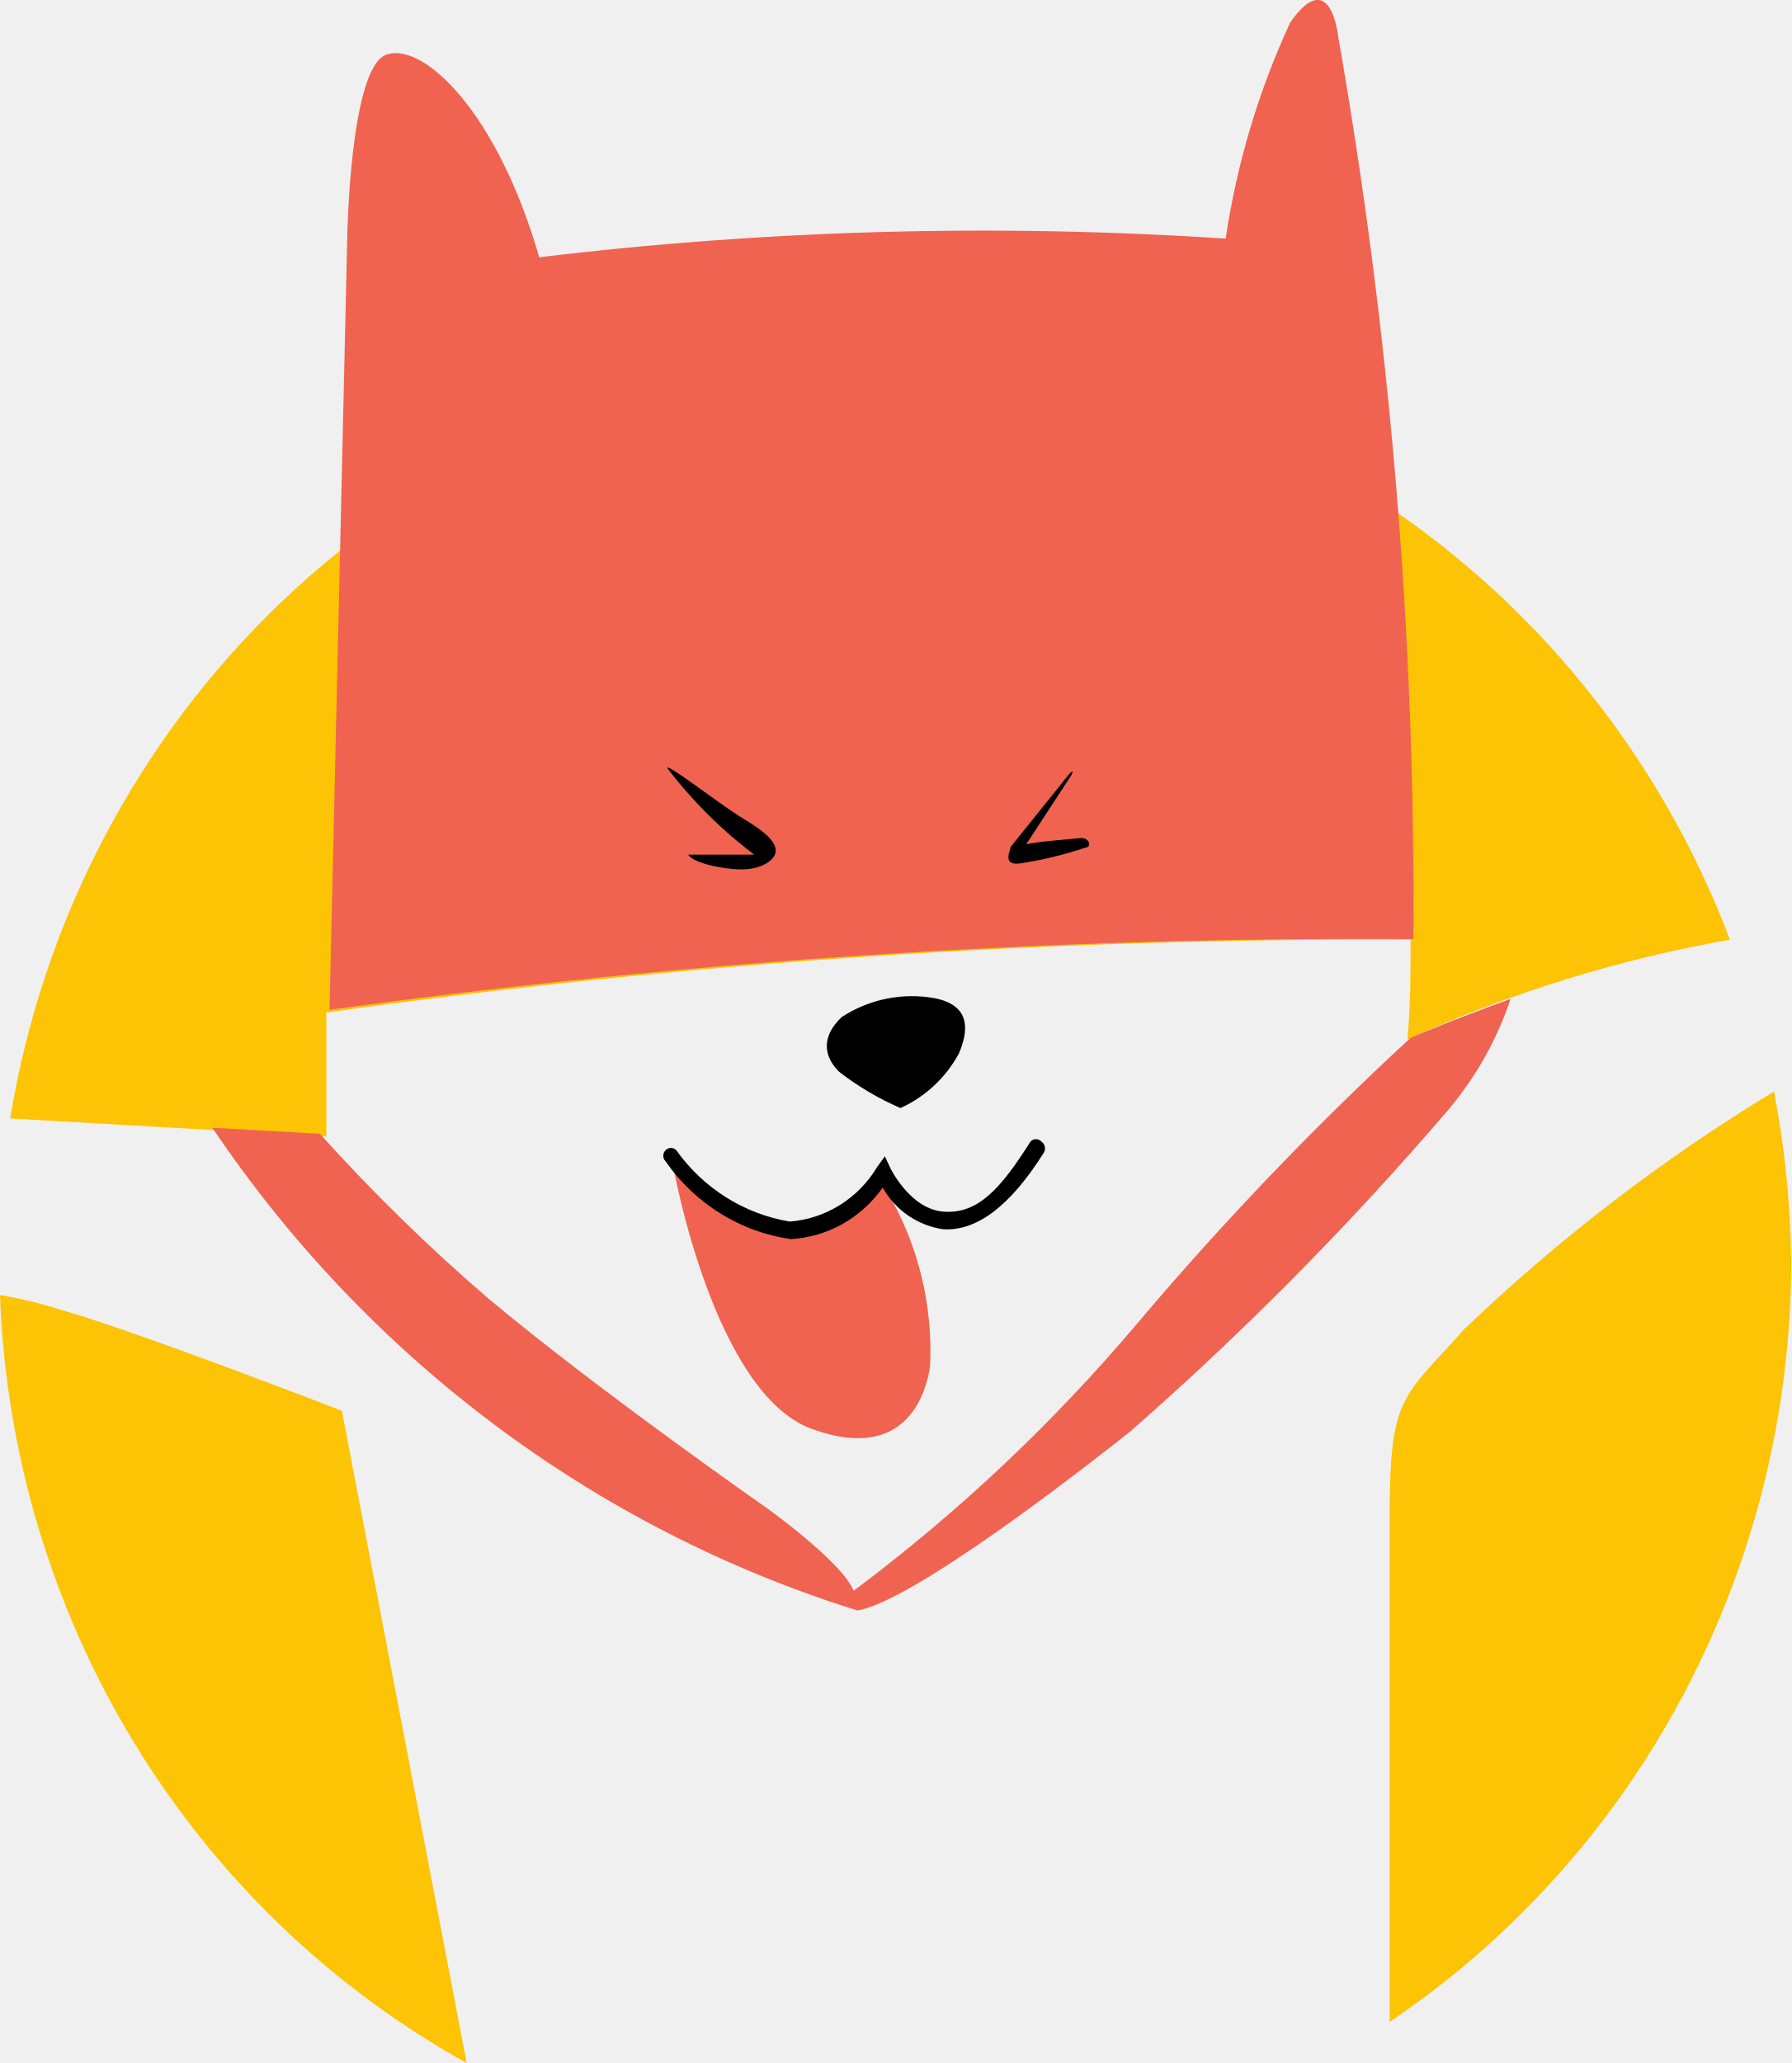
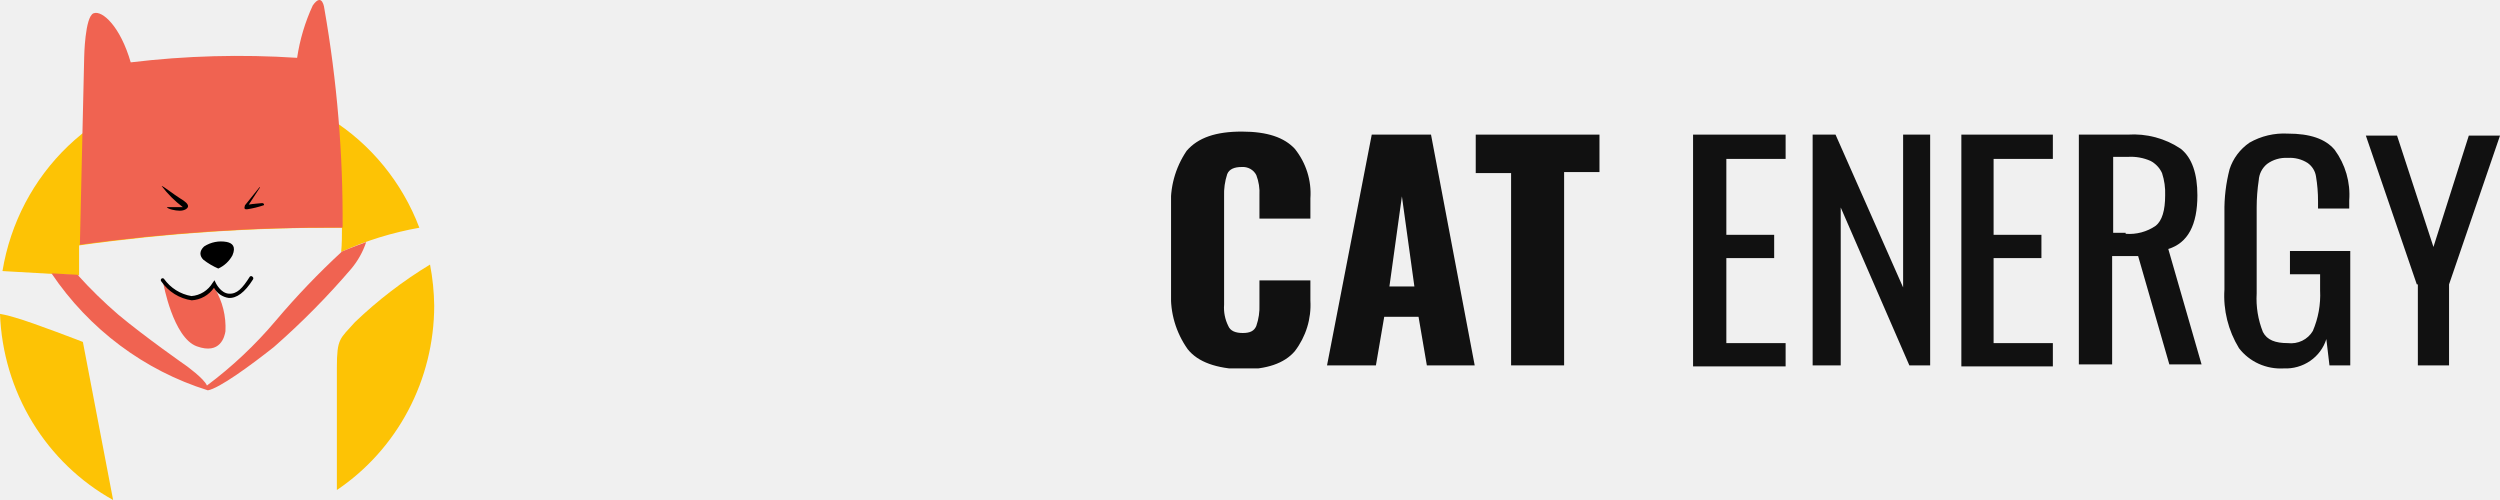
- <svg xmlns="http://www.w3.org/2000/svg" width="33" height="38" viewBox="0 0 33 38" fill="none">
-   <g clip-path="url(#clip0_37030_424)">
+ <svg xmlns="http://www.w3.org/2000/svg" width="190" height="38" viewBox="0 0 190 38" fill="none">
+   <g clip-path="url(#clip0_37030_423)">
    <path d="M6.012 20.935V18.651C12.631 17.724 19.306 17.275 25.988 17.308C25.988 17.914 25.988 18.53 25.929 19.146C27.828 18.287 29.824 17.669 31.871 17.308C30.566 13.864 28.188 10.954 25.104 9.023C22.019 7.093 18.398 6.251 14.798 6.625C11.198 6.999 7.818 8.57 5.178 11.095C2.539 13.62 0.785 16.96 0.188 20.601L6.012 20.935Z" fill="#FDC305" />
    <path d="M26.978 24.481C25.829 25.774 25.602 25.694 25.602 27.967C25.602 28.887 25.602 32.918 25.602 37.242C27.872 35.712 29.736 33.633 31.027 31.189C32.318 28.746 32.996 26.014 33 23.238C32.987 22.187 32.881 21.139 32.683 20.106C30.631 21.349 28.718 22.816 26.978 24.481Z" fill="#FDC305" />
    <path d="M6.299 25.987C6.299 25.987 2.545 24.532 1.159 24.138C0.78 24.016 0.392 23.921 0 23.855C0.107 26.771 0.956 29.608 2.463 32.088C3.971 34.568 6.084 36.605 8.597 38L6.299 25.987Z" fill="#FDC305" />
    <path d="M26.038 17.297C26.078 11.719 25.614 6.148 24.651 0.657C24.651 0.657 24.512 -0.647 23.77 0.414C23.186 1.675 22.786 3.016 22.581 4.395C18.364 4.118 14.13 4.233 9.934 4.739C9.151 2.021 7.775 0.758 7.111 1.01C6.447 1.263 6.398 4.355 6.398 4.355L6.071 18.601C12.688 17.688 19.36 17.252 26.038 17.297Z" fill="#F06351" />
    <path d="M12.291 14.145C12.291 14.054 13.281 14.832 13.687 15.075C14.093 15.317 14.291 15.499 14.291 15.671C14.291 15.843 14.024 16.014 13.668 16.014C13.311 16.014 12.766 15.893 12.677 15.742H13.608H13.895C13.292 15.286 12.752 14.749 12.291 14.145Z" fill="black" />
    <path d="M19.699 14.256L18.619 15.6C18.619 15.661 18.451 15.954 18.798 15.903C19.208 15.841 19.612 15.743 20.006 15.61C20.115 15.61 20.075 15.418 19.897 15.438C19.719 15.459 19.214 15.489 18.907 15.55L19.739 14.277C19.739 14.277 19.808 14.145 19.699 14.256Z" fill="black" />
    <path d="M16.589 20.41C17.048 20.203 17.428 19.848 17.669 19.399C17.946 18.742 17.669 18.48 17.233 18.389C16.637 18.278 16.021 18.4 15.51 18.732C15.123 19.096 15.173 19.46 15.46 19.743C15.808 20.012 16.187 20.236 16.589 20.41Z" fill="black" />
    <path d="M16.193 21.672C16.082 21.903 15.927 22.109 15.737 22.279C15.455 22.51 15.109 22.645 14.747 22.663C14.226 22.705 13.708 22.55 13.291 22.228C13.095 22.108 12.918 21.958 12.766 21.784C12.667 21.672 12.545 21.582 12.41 21.521C12.41 21.521 13.152 25.663 14.955 26.32C16.758 26.977 17.074 25.562 17.134 25.178C17.193 24.032 16.91 22.894 16.322 21.915C16.302 21.602 16.292 21.804 16.193 21.672Z" fill="#F06351" />
    <path d="M14.569 22.824C14.108 22.758 13.666 22.597 13.27 22.35C12.873 22.104 12.53 21.777 12.261 21.39C12.248 21.376 12.238 21.361 12.23 21.343C12.223 21.326 12.22 21.307 12.22 21.288C12.22 21.27 12.223 21.251 12.23 21.234C12.238 21.216 12.248 21.201 12.261 21.187C12.274 21.174 12.289 21.163 12.306 21.156C12.323 21.149 12.342 21.145 12.36 21.145C12.379 21.145 12.397 21.149 12.414 21.156C12.431 21.163 12.446 21.174 12.459 21.187C12.959 21.889 13.71 22.361 14.549 22.501C14.877 22.476 15.195 22.371 15.476 22.195C15.757 22.019 15.992 21.778 16.163 21.491L16.302 21.299L16.401 21.511C16.401 21.511 16.767 22.279 17.391 22.319C18.015 22.36 18.431 21.905 18.986 21.026C18.999 21.012 19.014 21.002 19.031 20.994C19.048 20.987 19.067 20.983 19.085 20.983C19.103 20.983 19.122 20.987 19.139 20.994C19.156 21.002 19.171 21.012 19.184 21.026C19.216 21.047 19.239 21.079 19.248 21.117C19.257 21.154 19.252 21.194 19.233 21.228C18.6 22.238 17.976 22.683 17.372 22.642C17.142 22.608 16.923 22.521 16.73 22.389C16.538 22.256 16.378 22.08 16.262 21.875C16.067 22.152 15.814 22.381 15.521 22.546C15.228 22.71 14.903 22.805 14.569 22.824Z" fill="black" />
    <path d="M25.988 19.116C24.21 20.757 22.533 22.508 20.967 24.36C19.41 26.205 17.653 27.863 15.727 29.301C15.51 28.765 14.123 27.775 14.123 27.775C14.123 27.775 11.023 25.613 8.993 23.915C7.898 22.973 6.862 21.961 5.893 20.884L3.912 20.773C6.774 25.022 10.964 28.157 15.797 29.665C16.649 29.523 19.035 27.785 20.818 26.371C22.917 24.534 24.883 22.545 26.701 20.42C27.199 19.825 27.582 19.139 27.83 18.399C26.741 18.793 25.988 19.116 25.988 19.116Z" fill="#F06351" />
  </g>
+   <g clip-path="url(#clip1_37030_423)">
+     <path d="M90.264 26.538C89.37 25.276 88.925 23.763 89 22.231V15.846C88.892 14.298 89.308 12.758 90.186 11.461C91.055 10.461 92.398 10 94.374 10C96.35 10 97.614 10.461 98.404 11.308C99.263 12.379 99.685 13.721 99.59 15.077V16.615H95.718V14.846C95.749 14.323 95.668 13.799 95.48 13.308C95.38 13.109 95.221 12.945 95.024 12.835C94.827 12.726 94.6 12.676 94.374 12.692C93.821 12.692 93.426 12.846 93.268 13.231C93.089 13.777 93.009 14.35 93.031 14.923V23.154C92.989 23.71 93.098 24.267 93.347 24.769C93.505 25.154 93.9 25.308 94.453 25.308C95.006 25.308 95.322 25.154 95.48 24.769C95.66 24.249 95.74 23.702 95.718 23.154V21.308H99.59V22.846C99.67 24.224 99.251 25.585 98.404 26.692C97.614 27.615 96.271 28.077 94.374 28.077C92.477 28 91.055 27.538 90.264 26.538Z" fill="#111111" />
+     <path d="M104.253 10.231H108.757L112.077 27.769H108.441L107.809 24.077H105.201L104.569 27.769H100.854L104.253 10.231ZM107.493 21.769L106.545 14.923L105.596 21.769H107.493Z" fill="#111111" />
+     <path d="M114.843 13.154H112.156V10.231H121.56V13.077H118.873V27.769H114.843V13.154Z" fill="#111111" />
+     <path d="M128.752 10.231H135.707V12.077H131.202V17.846H134.837V19.615H131.202V26.077H135.707V27.846H128.673V10.231H128.752Z" fill="#111111" />
+     <path d="M137.761 10.231H139.5L144.637 21.846V10.231H146.692V27.769H145.111L139.895 15.769V27.769H137.761V10.231Z" fill="#111111" />
+     <path d="M149.063 10.231H156.017V12.077H151.513V17.846H155.148V19.615H151.513V26.077H156.017V27.846H149.063V10.231Z" fill="#111111" />
+     <path d="M158.072 10.231H161.707C163.137 10.135 164.559 10.514 165.738 11.308C166.607 12 167.002 13.231 167.002 14.846C167.002 17.077 166.291 18.462 164.79 18.923L167.318 27.692H164.869L162.498 19.462H160.522V27.692H157.993V10.231H158.072ZM161.549 17.769C162.364 17.835 163.176 17.616 163.841 17.154C164.315 16.769 164.552 16 164.552 14.846C164.574 14.273 164.494 13.7 164.315 13.154C164.137 12.762 163.832 12.437 163.446 12.231C162.902 11.989 162.304 11.884 161.707 11.923H160.601V17.692H161.549V17.769Z" fill="#111111" />
+     <path d="M170.163 26.462C169.342 25.117 168.956 23.562 169.057 22V16.154C169.038 15.039 169.17 13.927 169.452 12.846C169.717 12.039 170.244 11.337 170.954 10.846C171.836 10.338 172.854 10.097 173.878 10.154C175.538 10.154 176.723 10.539 177.434 11.385C178.252 12.502 178.644 13.862 178.541 15.231V15.846H176.17V15.308C176.173 14.664 176.12 14.02 176.012 13.385C175.945 12.983 175.718 12.623 175.379 12.385C174.935 12.101 174.408 11.966 173.878 12C173.311 11.965 172.75 12.128 172.297 12.461C172.111 12.614 171.959 12.802 171.851 13.013C171.742 13.225 171.679 13.456 171.665 13.692C171.561 14.38 171.508 15.074 171.507 15.769V22.308C171.449 23.304 171.61 24.301 171.981 25.231C172.297 25.846 172.93 26.077 173.878 26.077C174.252 26.122 174.632 26.059 174.97 25.895C175.307 25.73 175.587 25.473 175.775 25.154C176.192 24.181 176.381 23.13 176.328 22.077V20.846H174.036V19.077H178.62V27.769H177.039L176.802 25.769C176.595 26.439 176.163 27.023 175.576 27.427C174.989 27.831 174.28 28.033 173.562 28C172.909 28.037 172.256 27.916 171.663 27.648C171.07 27.379 170.555 26.972 170.163 26.462Z" fill="#111111" />
+     <path d="M183.678 21.615L179.805 10.308H182.176L184.942 18.769L187.629 10.308H190L186.128 21.615V27.769H183.757V21.615H183.678Z" fill="#111111" />
+   </g>
  <defs>
-     <clipPath id="clip0_37030_424">
+     <clipPath id="clip0_37030_423">
      <rect width="33" height="38" fill="white" />
+     </clipPath>
+     <clipPath id="clip1_37030_423">
+       <rect width="101" height="18" fill="white" transform="translate(89 10)" />
    </clipPath>
  </defs>
</svg>
